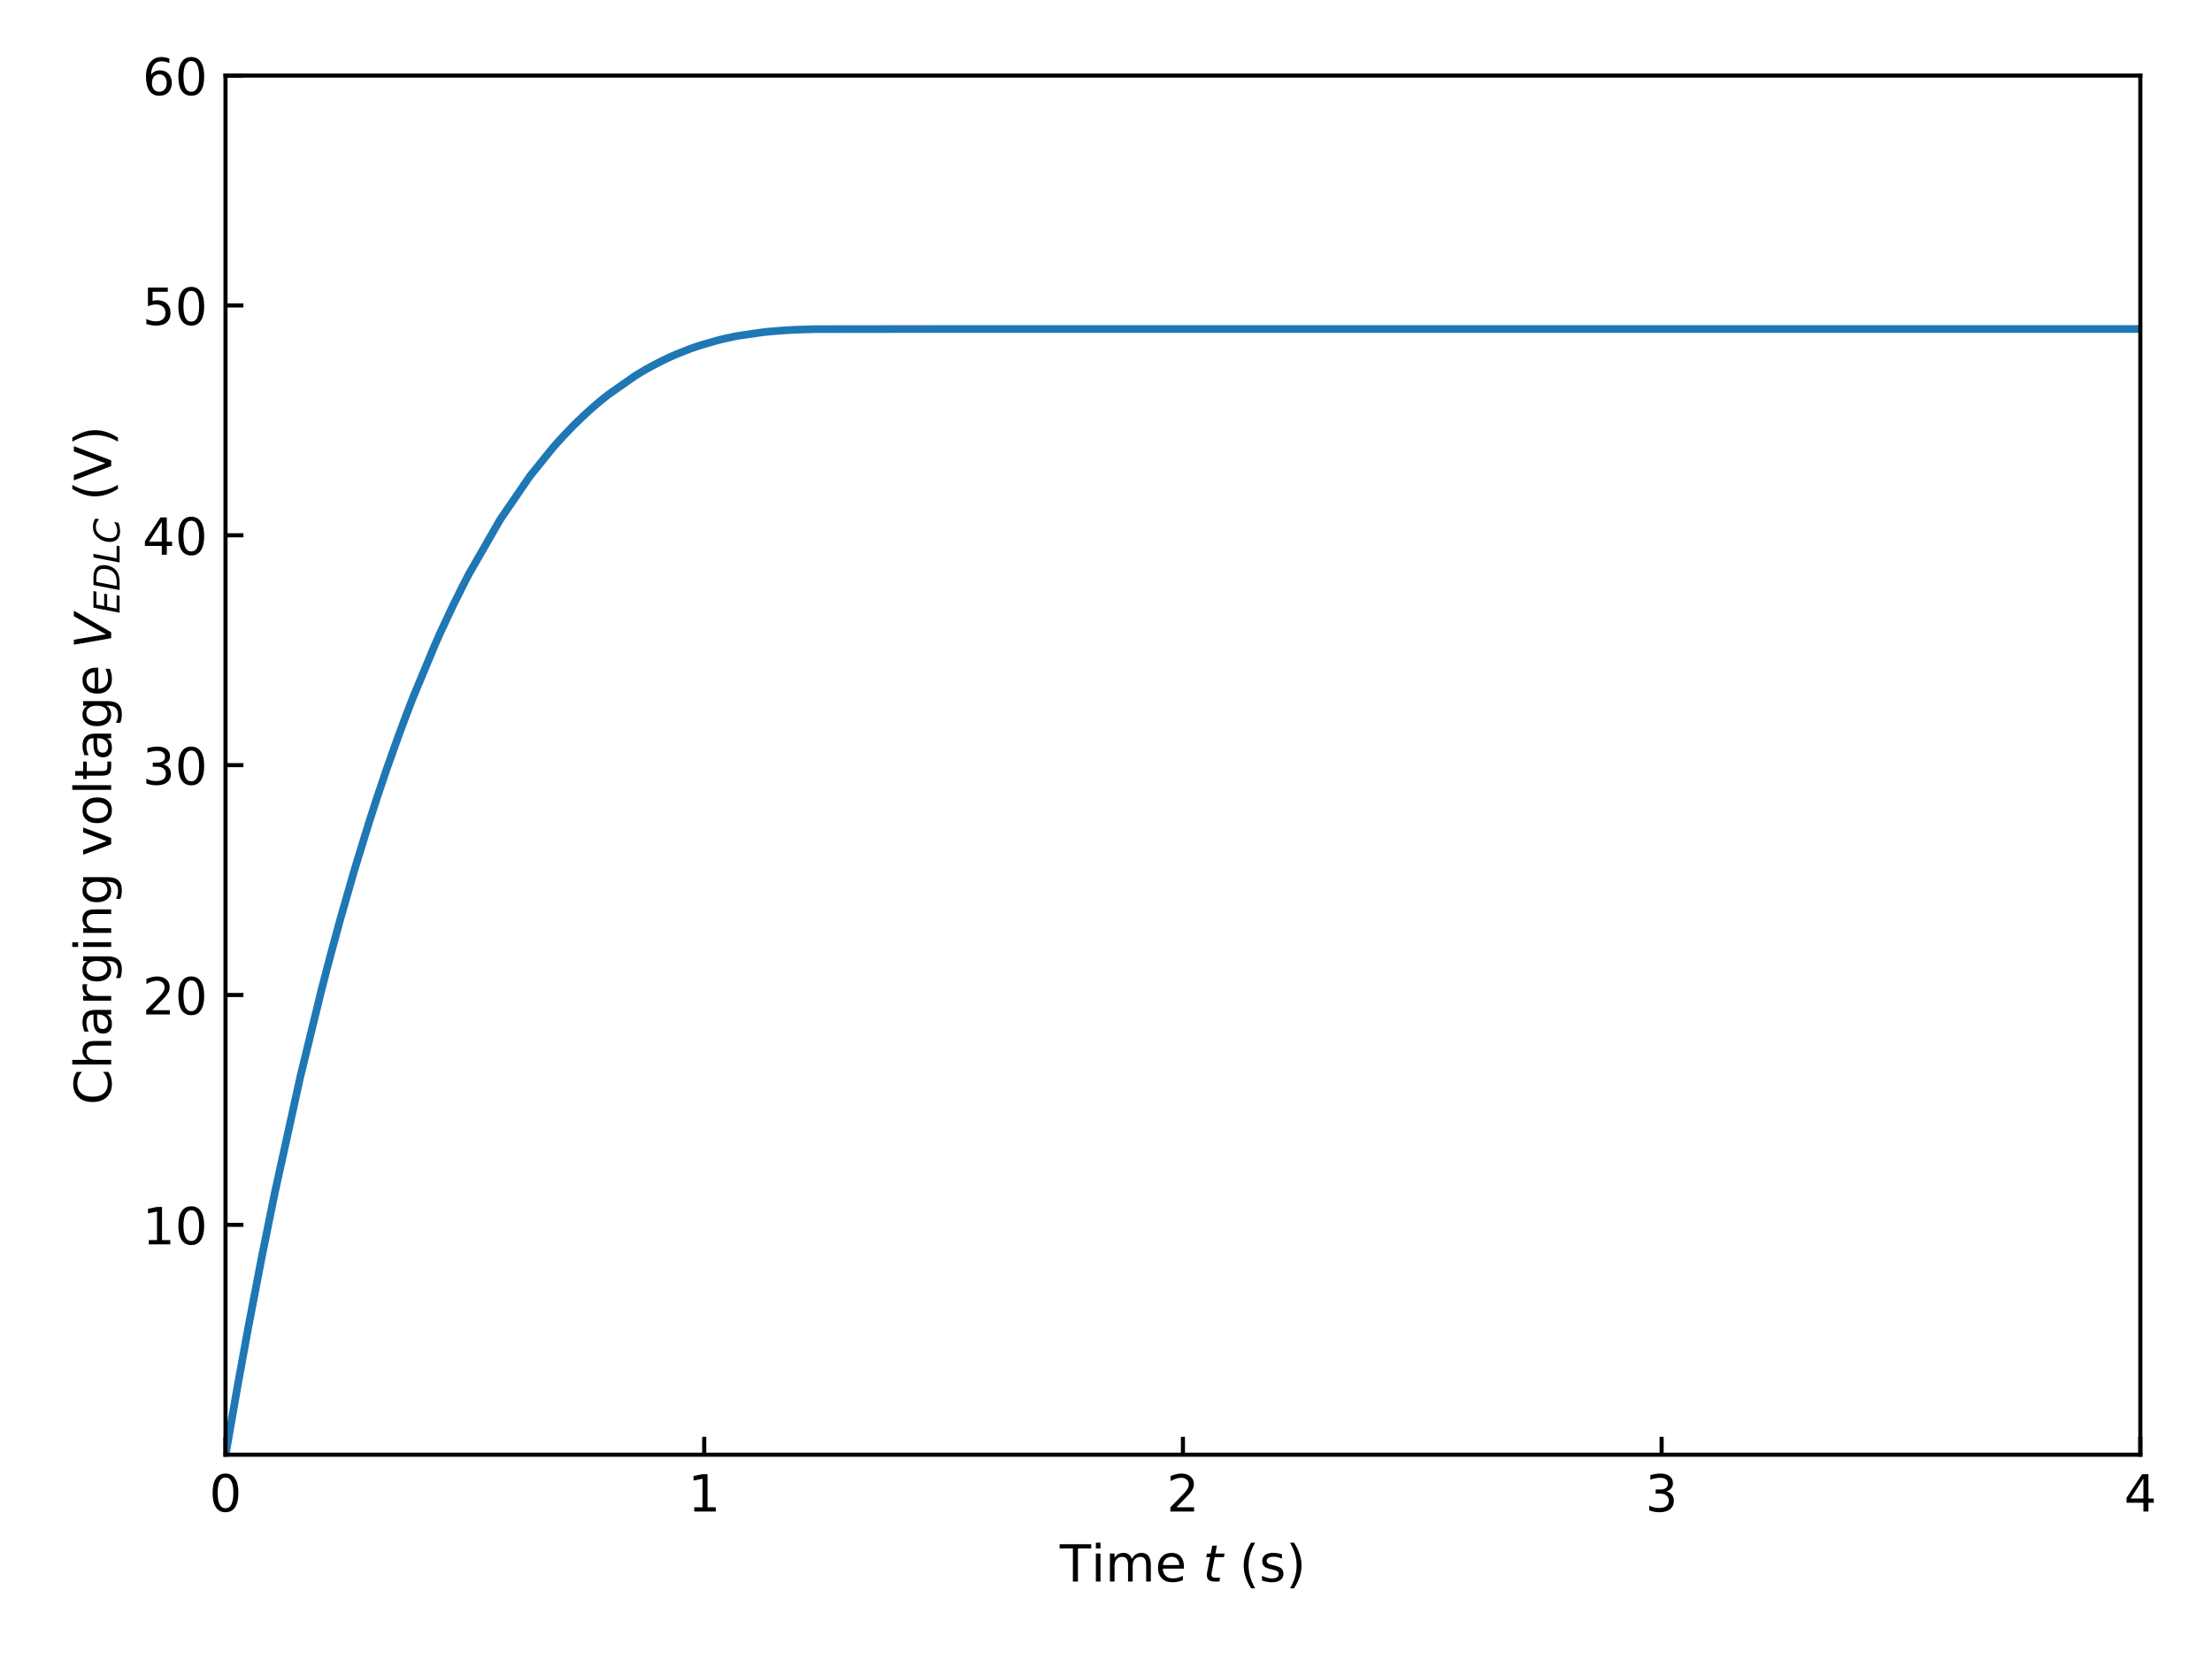
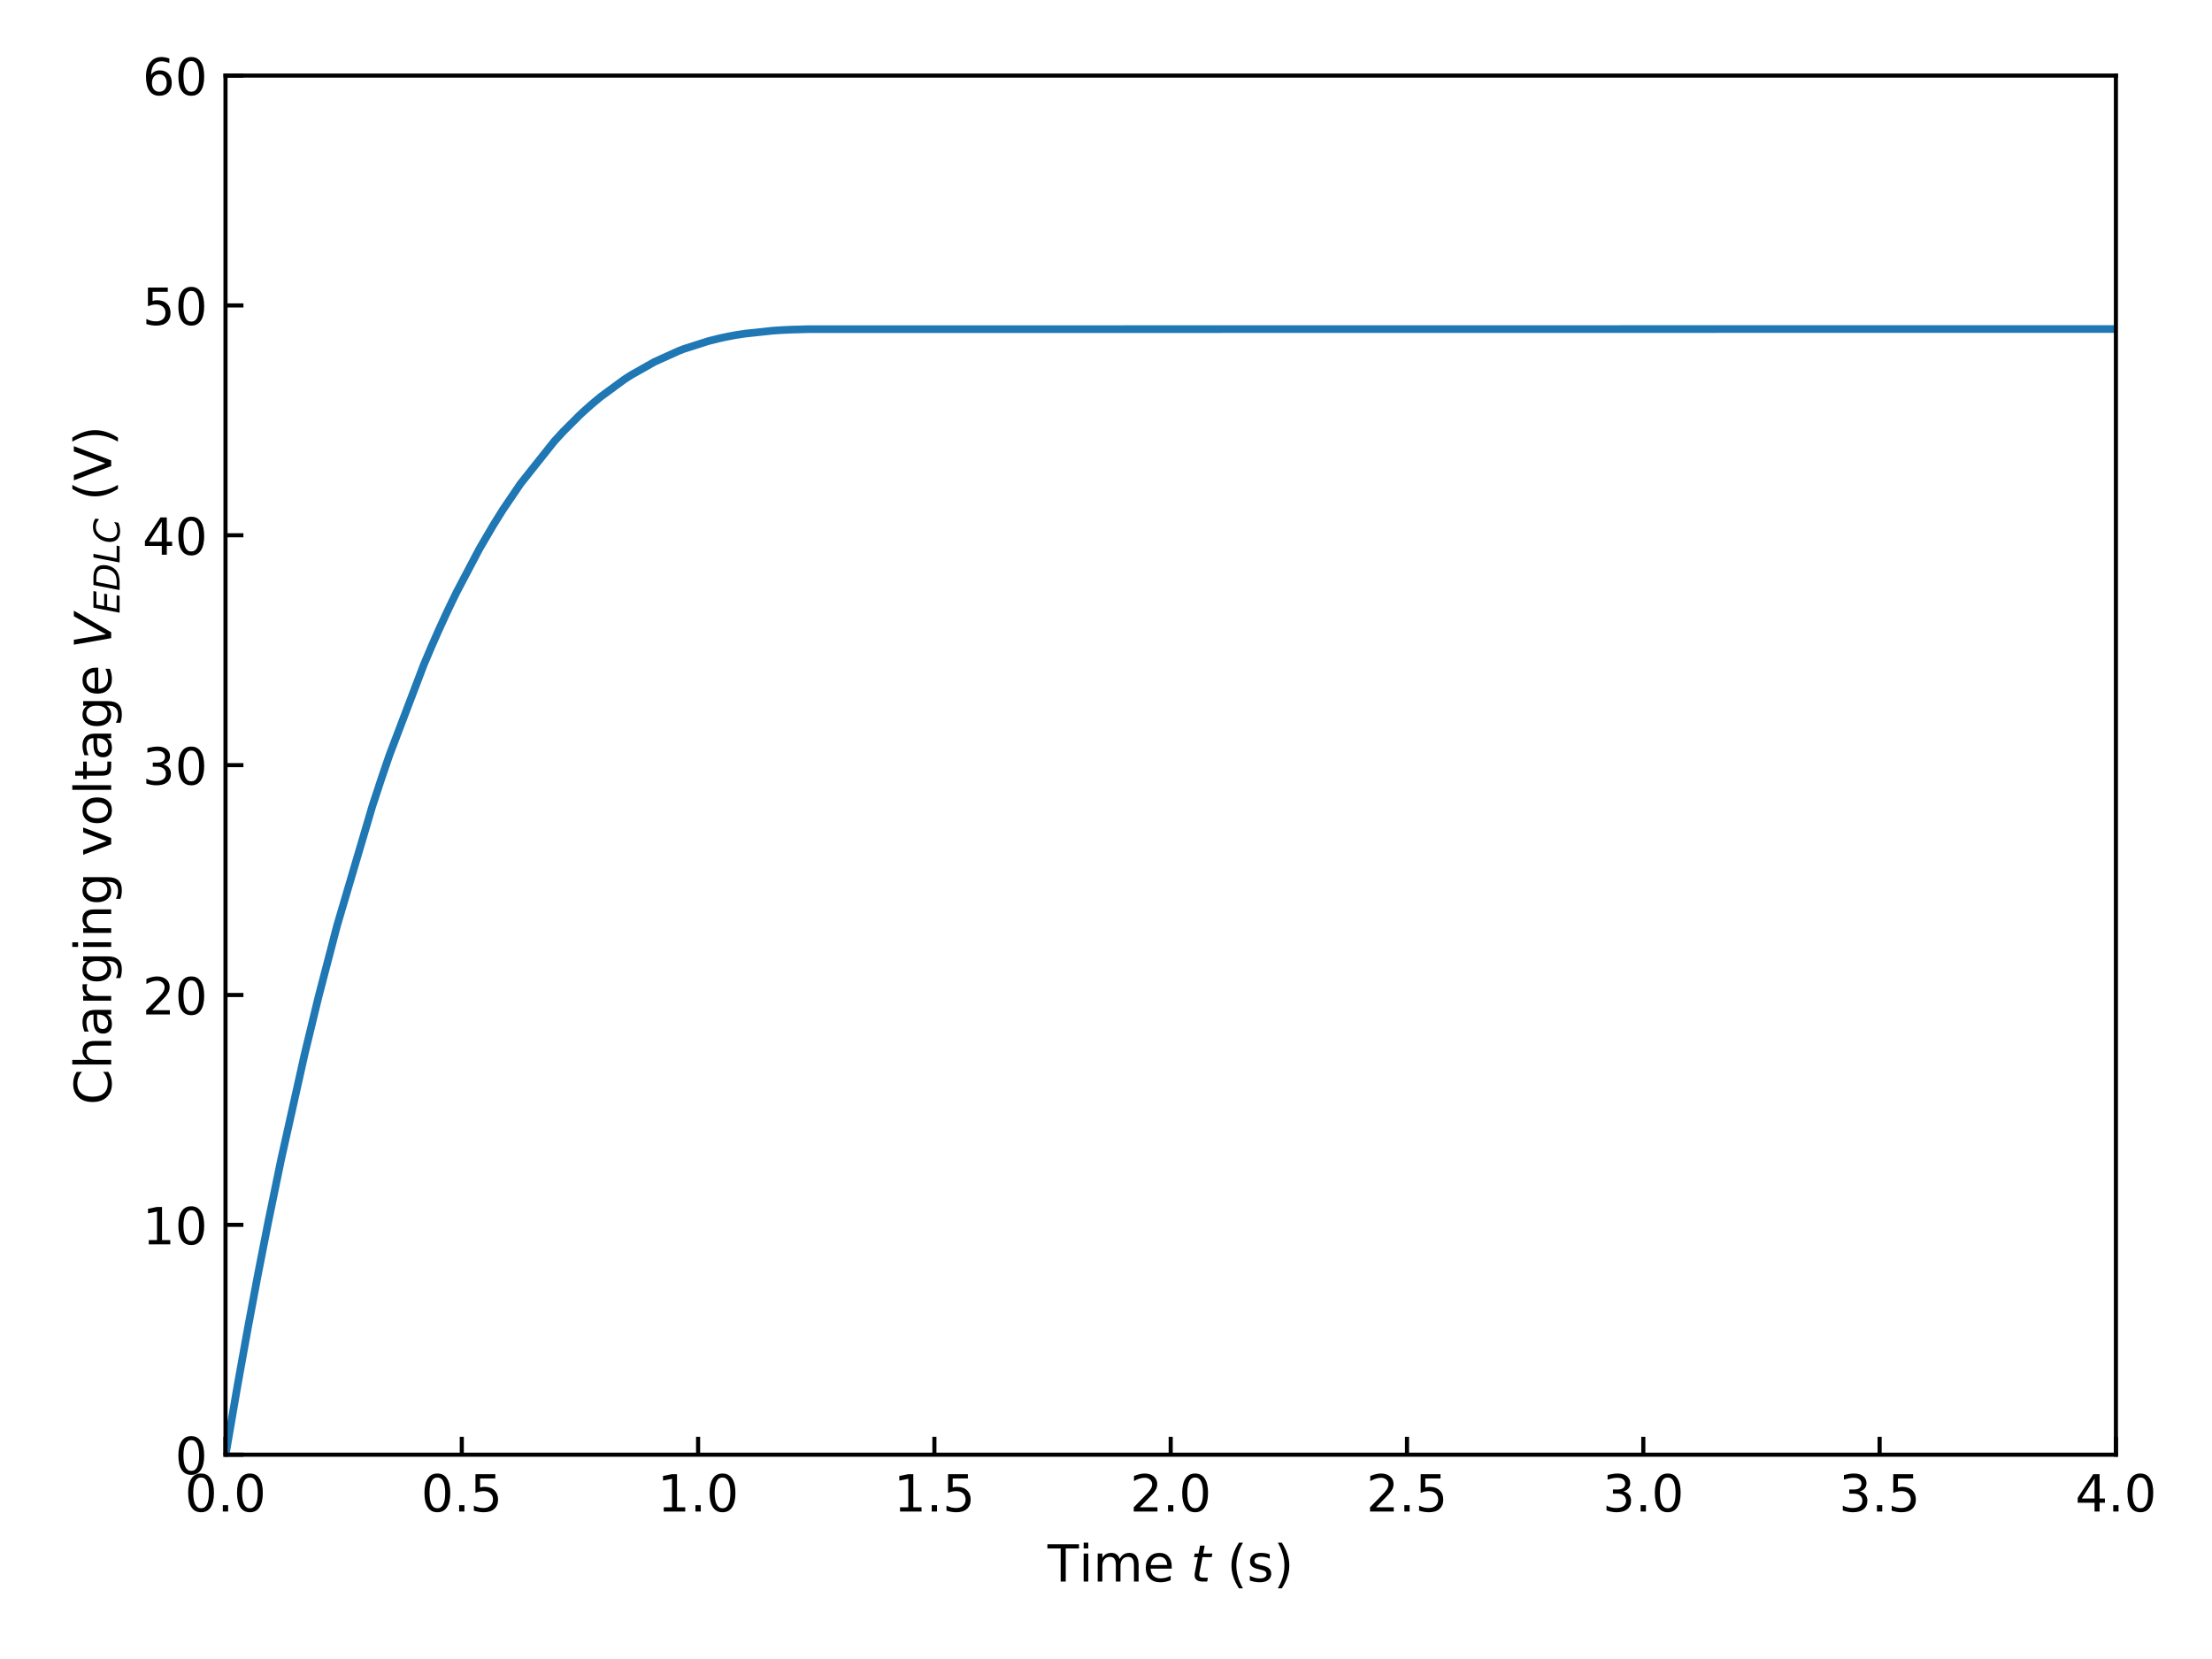
<svg xmlns="http://www.w3.org/2000/svg" xmlns:xlink="http://www.w3.org/1999/xlink" width="432pt" height="324pt" viewBox="0 0 432 324" version="1.1">
  <defs>
    <style type="text/css">*{stroke-linejoin: round; stroke-linecap: butt}</style>
  </defs>
  <g id="figure_1">
    <g id="patch_1">
      <path d="M 0 324  L 432 324  L 432 0  L 0 0  z " style="fill: #ffffff" />
    </g>
    <g id="axes_1">
      <g id="patch_2">
-         <path d="M 44.04 284.1  L 418.005 284.1  L 418.005 14.76  L 44.04 14.76  z " style="fill: #ffffff" />
+         <path d="M 44.04 284.1  L 413.235 284.1  L 413.235 14.76  L 44.04 14.76  z " style="fill: #ffffff" />
      </g>
      <g id="matplotlib.axis_1">
        <g id="xtick_1">
          <g id="line2d_1">
            <defs>
-               <path id="ma1301b6cd1" d="M 0 0  L 0 -3.5  " style="stroke: #000000; stroke-width: 0.8" />
+               <path id="m9844db8af0" d="M 0 0  L 0 -3.5  " style="stroke: #000000; stroke-width: 0.8" />
            </defs>
            <g>
-               <use xlink:href="#ma1301b6cd1" x="44.04" y="284.1" style="stroke: #000000; stroke-width: 0.8" />
+               <use xlink:href="#m9844db8af0" x="44.04" y="284.1" style="stroke: #000000; stroke-width: 0.8" />
            </g>
          </g>
          <g id="text_1">
-             <g transform="translate(40.85875 295.1984) scale(0.1 -0.1)">
+             <g transform="translate(36.08844 295.1984) scale(0.1 -0.1)">
              <defs>
                <path id="DejaVuSans-30" d="M 2034 4250  Q 1547 4250 1301 3770  Q 1056 3291 1056 2328  Q 1056 1369 1301 889  Q 1547 409 2034 409  Q 2525 409 2770 889  Q 3016 1369 3016 2328  Q 3016 3291 2770 3770  Q 2525 4250 2034 4250  z M 2034 4750  Q 2819 4750 3233 4129  Q 3647 3509 3647 2328  Q 3647 1150 3233 529  Q 2819 -91 2034 -91  Q 1250 -91 836 529  Q 422 1150 422 2328  Q 422 3509 836 4129  Q 1250 4750 2034 4750  z " transform="scale(0.015625)" />
+                 <path id="DejaVuSans-2e" d="M 684 794  L 1344 794  L 1344 0  L 684 0  L 684 794  z " transform="scale(0.015625)" />
              </defs>
              <use xlink:href="#DejaVuSans-30" />
+               <use xlink:href="#DejaVuSans-2e" transform="translate(63.62305 0)" />
+               <use xlink:href="#DejaVuSans-30" transform="translate(95.41016 0)" />
            </g>
          </g>
        </g>
        <g id="xtick_2">
          <g id="line2d_2">
            <g>
-               <use xlink:href="#ma1301b6cd1" x="137.531" y="284.1" style="stroke: #000000; stroke-width: 0.8" />
+               <use xlink:href="#m9844db8af0" x="90.189" y="284.1" style="stroke: #000000; stroke-width: 0.8" />
            </g>
          </g>
          <g id="text_2">
-             <g transform="translate(134.35 295.1984) scale(0.1 -0.1)">
-               <defs>
-                 <path id="DejaVuSans-31" d="M 794 531  L 1825 531  L 1825 4091  L 703 3866  L 703 4441  L 1819 4666  L 2450 4666  L 2450 531  L 3481 531  L 3481 0  L 794 0  L 794 531  z " transform="scale(0.015625)" />
-               </defs>
-               <use xlink:href="#DejaVuSans-31" />
+             <g transform="translate(82.23781 295.1984) scale(0.1 -0.1)">
+               <defs>
+                 <path id="DejaVuSans-35" d="M 691 4666  L 3169 4666  L 3169 4134  L 1269 4134  L 1269 2991  Q 1406 3038 1543 3061  Q 1681 3084 1819 3084  Q 2600 3084 3056 2656  Q 3513 2228 3513 1497  Q 3513 744 3044 326  Q 2575 -91 1722 -91  Q 1428 -91 1123 -41  Q 819 9 494 109  L 494 744  Q 775 591 1075 516  Q 1375 441 1709 441  Q 2250 441 2565 725  Q 2881 1009 2881 1497  Q 2881 1984 2565 2268  Q 2250 2553 1709 2553  Q 1456 2553 1204 2497  Q 953 2441 691 2322  L 691 4666  z " transform="scale(0.015625)" />
+               </defs>
+               <use xlink:href="#DejaVuSans-30" />
+               <use xlink:href="#DejaVuSans-2e" transform="translate(63.62305 0)" />
+               <use xlink:href="#DejaVuSans-35" transform="translate(95.41016 0)" />
            </g>
          </g>
        </g>
        <g id="xtick_3">
          <g id="line2d_3">
            <g>
-               <use xlink:href="#ma1301b6cd1" x="231.023" y="284.1" style="stroke: #000000; stroke-width: 0.8" />
+               <use xlink:href="#m9844db8af0" x="136.339" y="284.1" style="stroke: #000000; stroke-width: 0.8" />
            </g>
          </g>
          <g id="text_3">
-             <g transform="translate(227.8413 295.1984) scale(0.1 -0.1)">
-               <defs>
-                 <path id="DejaVuSans-32" d="M 1228 531  L 3431 531  L 3431 0  L 469 0  L 469 531  Q 828 903 1448 1529  Q 2069 2156 2228 2338  Q 2531 2678 2651 2914  Q 2772 3150 2772 3378  Q 2772 3750 2511 3984  Q 2250 4219 1831 4219  Q 1534 4219 1204 4116  Q 875 4013 500 3803  L 500 4441  Q 881 4594 1212 4672  Q 1544 4750 1819 4750  Q 2544 4750 2975 4387  Q 3406 4025 3406 3419  Q 3406 3131 3298 2873  Q 3191 2616 2906 2266  Q 2828 2175 2409 1742  Q 1991 1309 1228 531  z " transform="scale(0.015625)" />
-               </defs>
-               <use xlink:href="#DejaVuSans-32" />
+             <g transform="translate(128.3872 295.1984) scale(0.1 -0.1)">
+               <defs>
+                 <path id="DejaVuSans-31" d="M 794 531  L 1825 531  L 1825 4091  L 703 3866  L 703 4441  L 1819 4666  L 2450 4666  L 2450 531  L 3481 531  L 3481 0  L 794 0  L 794 531  z " transform="scale(0.015625)" />
+               </defs>
+               <use xlink:href="#DejaVuSans-31" />
+               <use xlink:href="#DejaVuSans-2e" transform="translate(63.62305 0)" />
+               <use xlink:href="#DejaVuSans-30" transform="translate(95.41016 0)" />
            </g>
          </g>
        </g>
        <g id="xtick_4">
          <g id="line2d_4">
            <g>
-               <use xlink:href="#ma1301b6cd1" x="324.514" y="284.1" style="stroke: #000000; stroke-width: 0.8" />
+               <use xlink:href="#m9844db8af0" x="182.488" y="284.1" style="stroke: #000000; stroke-width: 0.8" />
            </g>
          </g>
          <g id="text_4">
-             <g transform="translate(321.3325 295.1984) scale(0.1 -0.1)">
-               <defs>
-                 <path id="DejaVuSans-33" d="M 2597 2516  Q 3050 2419 3304 2112  Q 3559 1806 3559 1356  Q 3559 666 3084 287  Q 2609 -91 1734 -91  Q 1441 -91 1130 -33  Q 819 25 488 141  L 488 750  Q 750 597 1062 519  Q 1375 441 1716 441  Q 2309 441 2620 675  Q 2931 909 2931 1356  Q 2931 1769 2642 2001  Q 2353 2234 1838 2234  L 1294 2234  L 1294 2753  L 1863 2753  Q 2328 2753 2575 2939  Q 2822 3125 2822 3475  Q 2822 3834 2567 4026  Q 2313 4219 1838 4219  Q 1578 4219 1281 4162  Q 984 4106 628 3988  L 628 4550  Q 988 4650 1302 4700  Q 1616 4750 1894 4750  Q 2613 4750 3031 4423  Q 3450 4097 3450 3541  Q 3450 3153 3228 2886  Q 3006 2619 2597 2516  z " transform="scale(0.015625)" />
-               </defs>
-               <use xlink:href="#DejaVuSans-33" />
+             <g transform="translate(174.5366 295.1984) scale(0.1 -0.1)">
+               <use xlink:href="#DejaVuSans-31" />
+               <use xlink:href="#DejaVuSans-2e" transform="translate(63.62305 0)" />
+               <use xlink:href="#DejaVuSans-35" transform="translate(95.41016 0)" />
            </g>
          </g>
        </g>
        <g id="xtick_5">
          <g id="line2d_5">
            <g>
-               <use xlink:href="#ma1301b6cd1" x="418.005" y="284.1" style="stroke: #000000; stroke-width: 0.8" />
+               <use xlink:href="#m9844db8af0" x="228.637" y="284.1" style="stroke: #000000; stroke-width: 0.8" />
            </g>
          </g>
          <g id="text_5">
-             <g transform="translate(414.8238 295.1984) scale(0.1 -0.1)">
+             <g transform="translate(220.6859 295.1984) scale(0.1 -0.1)">
+               <defs>
+                 <path id="DejaVuSans-32" d="M 1228 531  L 3431 531  L 3431 0  L 469 0  L 469 531  Q 828 903 1448 1529  Q 2069 2156 2228 2338  Q 2531 2678 2651 2914  Q 2772 3150 2772 3378  Q 2772 3750 2511 3984  Q 2250 4219 1831 4219  Q 1534 4219 1204 4116  Q 875 4013 500 3803  L 500 4441  Q 881 4594 1212 4672  Q 1544 4750 1819 4750  Q 2544 4750 2975 4387  Q 3406 4025 3406 3419  Q 3406 3131 3298 2873  Q 3191 2616 2906 2266  Q 2828 2175 2409 1742  Q 1991 1309 1228 531  z " transform="scale(0.015625)" />
+               </defs>
+               <use xlink:href="#DejaVuSans-32" />
+               <use xlink:href="#DejaVuSans-2e" transform="translate(63.62305 0)" />
+               <use xlink:href="#DejaVuSans-30" transform="translate(95.41016 0)" />
+             </g>
+           </g>
+         </g>
+         <g id="xtick_6">
+           <g id="line2d_6">
+             <g>
+               <use xlink:href="#m9844db8af0" x="274.787" y="284.1" style="stroke: #000000; stroke-width: 0.8" />
+             </g>
+           </g>
+           <g id="text_6">
+             <g transform="translate(266.8353 295.1984) scale(0.1 -0.1)">
+               <use xlink:href="#DejaVuSans-32" />
+               <use xlink:href="#DejaVuSans-2e" transform="translate(63.62305 0)" />
+               <use xlink:href="#DejaVuSans-35" transform="translate(95.41016 0)" />
+             </g>
+           </g>
+         </g>
+         <g id="xtick_7">
+           <g id="line2d_7">
+             <g>
+               <use xlink:href="#m9844db8af0" x="320.936" y="284.1" style="stroke: #000000; stroke-width: 0.8" />
+             </g>
+           </g>
+           <g id="text_7">
+             <g transform="translate(312.9847 295.1984) scale(0.1 -0.1)">
+               <defs>
+                 <path id="DejaVuSans-33" d="M 2597 2516  Q 3050 2419 3304 2112  Q 3559 1806 3559 1356  Q 3559 666 3084 287  Q 2609 -91 1734 -91  Q 1441 -91 1130 -33  Q 819 25 488 141  L 488 750  Q 750 597 1062 519  Q 1375 441 1716 441  Q 2309 441 2620 675  Q 2931 909 2931 1356  Q 2931 1769 2642 2001  Q 2353 2234 1838 2234  L 1294 2234  L 1294 2753  L 1863 2753  Q 2328 2753 2575 2939  Q 2822 3125 2822 3475  Q 2822 3834 2567 4026  Q 2313 4219 1838 4219  Q 1578 4219 1281 4162  Q 984 4106 628 3988  L 628 4550  Q 988 4650 1302 4700  Q 1616 4750 1894 4750  Q 2613 4750 3031 4423  Q 3450 4097 3450 3541  Q 3450 3153 3228 2886  Q 3006 2619 2597 2516  z " transform="scale(0.015625)" />
+               </defs>
+               <use xlink:href="#DejaVuSans-33" />
+               <use xlink:href="#DejaVuSans-2e" transform="translate(63.62305 0)" />
+               <use xlink:href="#DejaVuSans-30" transform="translate(95.41016 0)" />
+             </g>
+           </g>
+         </g>
+         <g id="xtick_8">
+           <g id="line2d_8">
+             <g>
+               <use xlink:href="#m9844db8af0" x="367.086" y="284.1" style="stroke: #000000; stroke-width: 0.8" />
+             </g>
+           </g>
+           <g id="text_8">
+             <g transform="translate(359.1341 295.1984) scale(0.1 -0.1)">
+               <use xlink:href="#DejaVuSans-33" />
+               <use xlink:href="#DejaVuSans-2e" transform="translate(63.62305 0)" />
+               <use xlink:href="#DejaVuSans-35" transform="translate(95.41016 0)" />
+             </g>
+           </g>
+         </g>
+         <g id="xtick_9">
+           <g id="line2d_9">
+             <g>
+               <use xlink:href="#m9844db8af0" x="413.235" y="284.1" style="stroke: #000000; stroke-width: 0.8" />
+             </g>
+           </g>
+           <g id="text_9">
+             <g transform="translate(405.2834 295.1984) scale(0.1 -0.1)">
              <defs>
                <path id="DejaVuSans-34" d="M 2419 4116  L 825 1625  L 2419 1625  L 2419 4116  z M 2253 4666  L 3047 4666  L 3047 1625  L 3713 1625  L 3713 1100  L 3047 1100  L 3047 0  L 2419 0  L 2419 1100  L 313 1100  L 313 1709  L 2253 4666  z " transform="scale(0.015625)" />
              </defs>
              <use xlink:href="#DejaVuSans-34" />
-             </g>
-           </g>
-         </g>
-         <g id="text_6">
-           <g transform="translate(206.9725 308.8766) scale(0.1 -0.1)">
+               <use xlink:href="#DejaVuSans-2e" transform="translate(63.62305 0)" />
+               <use xlink:href="#DejaVuSans-30" transform="translate(95.41016 0)" />
+             </g>
+           </g>
+         </g>
+         <g id="text_10">
+           <g transform="translate(204.5875 308.8766) scale(0.1 -0.1)">
            <defs>
              <path id="DejaVuSans-54" d="M -19 4666  L 3928 4666  L 3928 4134  L 2272 4134  L 2272 0  L 1638 0  L 1638 4134  L -19 4134  L -19 4666  z " transform="scale(0.015625)" />
              <path id="DejaVuSans-69" d="M 603 3500  L 1178 3500  L 1178 0  L 603 0  L 603 3500  z M 603 4863  L 1178 4863  L 1178 4134  L 603 4134  L 603 4863  z " transform="scale(0.015625)" />
              <path id="DejaVuSans-6d" d="M 3328 2828  Q 3544 3216 3844 3400  Q 4144 3584 4550 3584  Q 5097 3584 5394 3201  Q 5691 2819 5691 2113  L 5691 0  L 5113 0  L 5113 2094  Q 5113 2597 4934 2840  Q 4756 3084 4391 3084  Q 3944 3084 3684 2787  Q 3425 2491 3425 1978  L 3425 0  L 2847 0  L 2847 2094  Q 2847 2600 2669 2842  Q 2491 3084 2119 3084  Q 1678 3084 1418 2786  Q 1159 2488 1159 1978  L 1159 0  L 581 0  L 581 3500  L 1159 3500  L 1159 2956  Q 1356 3278 1631 3431  Q 1906 3584 2284 3584  Q 2666 3584 2933 3390  Q 3200 3197 3328 2828  z " transform="scale(0.015625)" />
              <path id="DejaVuSans-65" d="M 3597 1894  L 3597 1613  L 953 1613  Q 991 1019 1311 708  Q 1631 397 2203 397  Q 2534 397 2845 478  Q 3156 559 3463 722  L 3463 178  Q 3153 47 2828 -22  Q 2503 -91 2169 -91  Q 1331 -91 842 396  Q 353 884 353 1716  Q 353 2575 817 3079  Q 1281 3584 2069 3584  Q 2775 3584 3186 3129  Q 3597 2675 3597 1894  z M 3022 2063  Q 3016 2534 2758 2815  Q 2500 3097 2075 3097  Q 1594 3097 1305 2825  Q 1016 2553 972 2059  L 3022 2063  z " transform="scale(0.015625)" />
              <path id="DejaVuSans-20" transform="scale(0.015625)" />
              <path id="DejaVuSans-Oblique-74" d="M 2706 3500  L 2619 3053  L 1472 3053  L 1100 1153  Q 1081 1047 1072 975  Q 1063 903 1063 863  Q 1063 663 1183 572  Q 1303 481 1569 481  L 2150 481  L 2053 0  L 1503 0  Q 991 0 739 200  Q 488 400 488 806  Q 488 878 497 964  Q 506 1050 525 1153  L 897 3053  L 409 3053  L 500 3500  L 978 3500  L 1172 4494  L 1747 4494  L 1556 3500  L 2706 3500  z " transform="scale(0.015625)" />
              <path id="DejaVuSans-28" d="M 1984 4856  Q 1566 4138 1362 3434  Q 1159 2731 1159 2009  Q 1159 1288 1364 580  Q 1569 -128 1984 -844  L 1484 -844  Q 1016 -109 783 600  Q 550 1309 550 2009  Q 550 2706 781 3412  Q 1013 4119 1484 4856  L 1984 4856  z " transform="scale(0.015625)" />
              <path id="DejaVuSans-73" d="M 2834 3397  L 2834 2853  Q 2591 2978 2328 3040  Q 2066 3103 1784 3103  Q 1356 3103 1142 2972  Q 928 2841 928 2578  Q 928 2378 1081 2264  Q 1234 2150 1697 2047  L 1894 2003  Q 2506 1872 2764 1633  Q 3022 1394 3022 966  Q 3022 478 2636 193  Q 2250 -91 1575 -91  Q 1294 -91 989 -36  Q 684 19 347 128  L 347 722  Q 666 556 975 473  Q 1284 391 1588 391  Q 1994 391 2212 530  Q 2431 669 2431 922  Q 2431 1156 2273 1281  Q 2116 1406 1581 1522  L 1381 1569  Q 847 1681 609 1914  Q 372 2147 372 2553  Q 372 3047 722 3315  Q 1072 3584 1716 3584  Q 2034 3584 2315 3537  Q 2597 3491 2834 3397  z " transform="scale(0.015625)" />
              <path id="DejaVuSans-29" d="M 513 4856  L 1013 4856  Q 1481 4119 1714 3412  Q 1947 2706 1947 2009  Q 1947 1309 1714 600  Q 1481 -109 1013 -844  L 513 -844  Q 928 -128 1133 580  Q 1338 1288 1338 2009  Q 1338 2731 1133 3434  Q 928 4138 513 4856  z " transform="scale(0.015625)" />
            </defs>
            <use xlink:href="#DejaVuSans-54" transform="translate(0 0.015625)" />
            <use xlink:href="#DejaVuSans-69" transform="translate(61.08398 0.015625)" />
            <use xlink:href="#DejaVuSans-6d" transform="translate(88.86719 0.015625)" />
            <use xlink:href="#DejaVuSans-65" transform="translate(186.2793 0.015625)" />
            <use xlink:href="#DejaVuSans-20" transform="translate(247.8027 0.015625)" />
            <use xlink:href="#DejaVuSans-Oblique-74" transform="translate(279.5898 0.015625)" />
            <use xlink:href="#DejaVuSans-20" transform="translate(318.7988 0.015625)" />
            <use xlink:href="#DejaVuSans-28" transform="translate(350.5859 0.015625)" />
            <use xlink:href="#DejaVuSans-73" transform="translate(389.5996 0.015625)" />
            <use xlink:href="#DejaVuSans-29" transform="translate(441.6992 0.015625)" />
          </g>
        </g>
      </g>
      <g id="matplotlib.axis_2">
        <g id="ytick_1">
-           <g id="line2d_6">
+           <g id="line2d_10">
            <defs>
-               <path id="m2af88f8e35" d="M 0 0  L 3.5 0  " style="stroke: #000000; stroke-width: 0.8" />
+               <path id="m626063f869" d="M 0 0  L 3.5 0  " style="stroke: #000000; stroke-width: 0.8" />
            </defs>
            <g>
-               <use xlink:href="#m2af88f8e35" x="44.04" y="239.21" style="stroke: #000000; stroke-width: 0.8" />
-             </g>
-           </g>
-           <g id="text_7">
+               <use xlink:href="#m626063f869" x="44.04" y="284.1" style="stroke: #000000; stroke-width: 0.8" />
+             </g>
+           </g>
+           <g id="text_11">
+             <g transform="translate(34.1775 287.8992) scale(0.1 -0.1)">
+               <use xlink:href="#DejaVuSans-30" />
+             </g>
+           </g>
+         </g>
+         <g id="ytick_2">
+           <g id="line2d_11">
+             <g>
+               <use xlink:href="#m626063f869" x="44.04" y="239.21" style="stroke: #000000; stroke-width: 0.8" />
+             </g>
+           </g>
+           <g id="text_12">
            <g transform="translate(27.815 243.0092) scale(0.1 -0.1)">
              <use xlink:href="#DejaVuSans-31" />
-               <use xlink:href="#DejaVuSans-30" x="63.623" />
-             </g>
-           </g>
-         </g>
-         <g id="ytick_2">
-           <g id="line2d_7">
-             <g>
-               <use xlink:href="#m2af88f8e35" x="44.04" y="194.32" style="stroke: #000000; stroke-width: 0.8" />
-             </g>
-           </g>
-           <g id="text_8">
+               <use xlink:href="#DejaVuSans-30" transform="translate(63.62305 0)" />
+             </g>
+           </g>
+         </g>
+         <g id="ytick_3">
+           <g id="line2d_12">
+             <g>
+               <use xlink:href="#m626063f869" x="44.04" y="194.32" style="stroke: #000000; stroke-width: 0.8" />
+             </g>
+           </g>
+           <g id="text_13">
            <g transform="translate(27.815 198.1192) scale(0.1 -0.1)">
              <use xlink:href="#DejaVuSans-32" />
-               <use xlink:href="#DejaVuSans-30" x="63.623" />
-             </g>
-           </g>
-         </g>
-         <g id="ytick_3">
-           <g id="line2d_8">
-             <g>
-               <use xlink:href="#m2af88f8e35" x="44.04" y="149.43" style="stroke: #000000; stroke-width: 0.8" />
-             </g>
-           </g>
-           <g id="text_9">
+               <use xlink:href="#DejaVuSans-30" transform="translate(63.62305 0)" />
+             </g>
+           </g>
+         </g>
+         <g id="ytick_4">
+           <g id="line2d_13">
+             <g>
+               <use xlink:href="#m626063f869" x="44.04" y="149.43" style="stroke: #000000; stroke-width: 0.8" />
+             </g>
+           </g>
+           <g id="text_14">
            <g transform="translate(27.815 153.2292) scale(0.1 -0.1)">
              <use xlink:href="#DejaVuSans-33" />
-               <use xlink:href="#DejaVuSans-30" x="63.623" />
-             </g>
-           </g>
-         </g>
-         <g id="ytick_4">
-           <g id="line2d_9">
-             <g>
-               <use xlink:href="#m2af88f8e35" x="44.04" y="104.54" style="stroke: #000000; stroke-width: 0.8" />
-             </g>
-           </g>
-           <g id="text_10">
+               <use xlink:href="#DejaVuSans-30" transform="translate(63.62305 0)" />
+             </g>
+           </g>
+         </g>
+         <g id="ytick_5">
+           <g id="line2d_14">
+             <g>
+               <use xlink:href="#m626063f869" x="44.04" y="104.54" style="stroke: #000000; stroke-width: 0.8" />
+             </g>
+           </g>
+           <g id="text_15">
            <g transform="translate(27.815 108.3392) scale(0.1 -0.1)">
              <use xlink:href="#DejaVuSans-34" />
-               <use xlink:href="#DejaVuSans-30" x="63.623" />
-             </g>
-           </g>
-         </g>
-         <g id="ytick_5">
-           <g id="line2d_10">
-             <g>
-               <use xlink:href="#m2af88f8e35" x="44.04" y="59.65" style="stroke: #000000; stroke-width: 0.8" />
-             </g>
-           </g>
-           <g id="text_11">
+               <use xlink:href="#DejaVuSans-30" transform="translate(63.62305 0)" />
+             </g>
+           </g>
+         </g>
+         <g id="ytick_6">
+           <g id="line2d_15">
+             <g>
+               <use xlink:href="#m626063f869" x="44.04" y="59.65" style="stroke: #000000; stroke-width: 0.8" />
+             </g>
+           </g>
+           <g id="text_16">
            <g transform="translate(27.815 63.44922) scale(0.1 -0.1)">
-               <defs>
-                 <path id="DejaVuSans-35" d="M 691 4666  L 3169 4666  L 3169 4134  L 1269 4134  L 1269 2991  Q 1406 3038 1543 3061  Q 1681 3084 1819 3084  Q 2600 3084 3056 2656  Q 3513 2228 3513 1497  Q 3513 744 3044 326  Q 2575 -91 1722 -91  Q 1428 -91 1123 -41  Q 819 9 494 109  L 494 744  Q 775 591 1075 516  Q 1375 441 1709 441  Q 2250 441 2565 725  Q 2881 1009 2881 1497  Q 2881 1984 2565 2268  Q 2250 2553 1709 2553  Q 1456 2553 1204 2497  Q 953 2441 691 2322  L 691 4666  z " transform="scale(0.015625)" />
-               </defs>
              <use xlink:href="#DejaVuSans-35" />
-               <use xlink:href="#DejaVuSans-30" x="63.623" />
-             </g>
-           </g>
-         </g>
-         <g id="ytick_6">
-           <g id="line2d_11">
-             <g>
-               <use xlink:href="#m2af88f8e35" x="44.04" y="14.76" style="stroke: #000000; stroke-width: 0.8" />
-             </g>
-           </g>
-           <g id="text_12">
+               <use xlink:href="#DejaVuSans-30" transform="translate(63.62305 0)" />
+             </g>
+           </g>
+         </g>
+         <g id="ytick_7">
+           <g id="line2d_16">
+             <g>
+               <use xlink:href="#m626063f869" x="44.04" y="14.76" style="stroke: #000000; stroke-width: 0.8" />
+             </g>
+           </g>
+           <g id="text_17">
            <g transform="translate(27.815 18.55922) scale(0.1 -0.1)">
              <defs>
                <path id="DejaVuSans-36" d="M 2113 2584  Q 1688 2584 1439 2293  Q 1191 2003 1191 1497  Q 1191 994 1439 701  Q 1688 409 2113 409  Q 2538 409 2786 701  Q 3034 994 3034 1497  Q 3034 2003 2786 2293  Q 2538 2584 2113 2584  z M 3366 4563  L 3366 3988  Q 3128 4100 2886 4159  Q 2644 4219 2406 4219  Q 1781 4219 1451 3797  Q 1122 3375 1075 2522  Q 1259 2794 1537 2939  Q 1816 3084 2150 3084  Q 2853 3084 3261 2657  Q 3669 2231 3669 1497  Q 3669 778 3244 343  Q 2819 -91 2113 -91  Q 1303 -91 875 529  Q 447 1150 447 2328  Q 447 3434 972 4092  Q 1497 4750 2381 4750  Q 2619 4750 2861 4703  Q 3103 4656 3366 4563  z " transform="scale(0.015625)" />
              </defs>
              <use xlink:href="#DejaVuSans-36" />
-               <use xlink:href="#DejaVuSans-30" x="63.623" />
-             </g>
-           </g>
-         </g>
-         <g id="text_13">
+               <use xlink:href="#DejaVuSans-30" transform="translate(63.62305 0)" />
+             </g>
+           </g>
+         </g>
+         <g id="text_18">
          <g transform="translate(21.715 215.78) rotate(-90) scale(0.1 -0.1)">
            <defs>
              <path id="DejaVuSans-43" d="M 4122 4306  L 4122 3641  Q 3803 3938 3442 4084  Q 3081 4231 2675 4231  Q 1875 4231 1450 3742  Q 1025 3253 1025 2328  Q 1025 1406 1450 917  Q 1875 428 2675 428  Q 3081 428 3442 575  Q 3803 722 4122 1019  L 4122 359  Q 3791 134 3420 21  Q 3050 -91 2638 -91  Q 1578 -91 968 557  Q 359 1206 359 2328  Q 359 3453 968 4101  Q 1578 4750 2638 4750  Q 3056 4750 3426 4639  Q 3797 4528 4122 4306  z " transform="scale(0.015625)" />
              <path id="DejaVuSans-68" d="M 3513 2113  L 3513 0  L 2938 0  L 2938 2094  Q 2938 2591 2744 2837  Q 2550 3084 2163 3084  Q 1697 3084 1428 2787  Q 1159 2491 1159 1978  L 1159 0  L 581 0  L 581 4863  L 1159 4863  L 1159 2956  Q 1366 3272 1645 3428  Q 1925 3584 2291 3584  Q 2894 3584 3203 3211  Q 3513 2838 3513 2113  z " transform="scale(0.015625)" />
              <path id="DejaVuSans-61" d="M 2194 1759  Q 1497 1759 1228 1600  Q 959 1441 959 1056  Q 959 750 1161 570  Q 1363 391 1709 391  Q 2188 391 2477 730  Q 2766 1069 2766 1631  L 2766 1759  L 2194 1759  z M 3341 1997  L 3341 0  L 2766 0  L 2766 531  Q 2569 213 2275 61  Q 1981 -91 1556 -91  Q 1019 -91 701 211  Q 384 513 384 1019  Q 384 1609 779 1909  Q 1175 2209 1959 2209  L 2766 2209  L 2766 2266  Q 2766 2663 2505 2880  Q 2244 3097 1772 3097  Q 1472 3097 1187 3025  Q 903 2953 641 2809  L 641 3341  Q 956 3463 1253 3523  Q 1550 3584 1831 3584  Q 2591 3584 2966 3190  Q 3341 2797 3341 1997  z " transform="scale(0.015625)" />
              <path id="DejaVuSans-72" d="M 2631 2963  Q 2534 3019 2420 3045  Q 2306 3072 2169 3072  Q 1681 3072 1420 2755  Q 1159 2438 1159 1844  L 1159 0  L 581 0  L 581 3500  L 1159 3500  L 1159 2956  Q 1341 3275 1631 3429  Q 1922 3584 2338 3584  Q 2397 3584 2469 3576  Q 2541 3569 2628 3553  L 2631 2963  z " transform="scale(0.015625)" />
              <path id="DejaVuSans-67" d="M 2906 1791  Q 2906 2416 2648 2759  Q 2391 3103 1925 3103  Q 1463 3103 1205 2759  Q 947 2416 947 1791  Q 947 1169 1205 825  Q 1463 481 1925 481  Q 2391 481 2648 825  Q 2906 1169 2906 1791  z M 3481 434  Q 3481 -459 3084 -895  Q 2688 -1331 1869 -1331  Q 1566 -1331 1297 -1286  Q 1028 -1241 775 -1147  L 775 -588  Q 1028 -725 1275 -790  Q 1522 -856 1778 -856  Q 2344 -856 2625 -561  Q 2906 -266 2906 331  L 2906 616  Q 2728 306 2450 153  Q 2172 0 1784 0  Q 1141 0 747 490  Q 353 981 353 1791  Q 353 2603 747 3093  Q 1141 3584 1784 3584  Q 2172 3584 2450 3431  Q 2728 3278 2906 2969  L 2906 3500  L 3481 3500  L 3481 434  z " transform="scale(0.015625)" />
              <path id="DejaVuSans-6e" d="M 3513 2113  L 3513 0  L 2938 0  L 2938 2094  Q 2938 2591 2744 2837  Q 2550 3084 2163 3084  Q 1697 3084 1428 2787  Q 1159 2491 1159 1978  L 1159 0  L 581 0  L 581 3500  L 1159 3500  L 1159 2956  Q 1366 3272 1645 3428  Q 1925 3584 2291 3584  Q 2894 3584 3203 3211  Q 3513 2838 3513 2113  z " transform="scale(0.015625)" />
              <path id="DejaVuSans-76" d="M 191 3500  L 800 3500  L 1894 563  L 2988 3500  L 3597 3500  L 2284 0  L 1503 0  L 191 3500  z " transform="scale(0.015625)" />
              <path id="DejaVuSans-6f" d="M 1959 3097  Q 1497 3097 1228 2736  Q 959 2375 959 1747  Q 959 1119 1226 758  Q 1494 397 1959 397  Q 2419 397 2687 759  Q 2956 1122 2956 1747  Q 2956 2369 2687 2733  Q 2419 3097 1959 3097  z M 1959 3584  Q 2709 3584 3137 3096  Q 3566 2609 3566 1747  Q 3566 888 3137 398  Q 2709 -91 1959 -91  Q 1206 -91 779 398  Q 353 888 353 1747  Q 353 2609 779 3096  Q 1206 3584 1959 3584  z " transform="scale(0.015625)" />
              <path id="DejaVuSans-6c" d="M 603 4863  L 1178 4863  L 1178 0  L 603 0  L 603 4863  z " transform="scale(0.015625)" />
              <path id="DejaVuSans-74" d="M 1172 4494  L 1172 3500  L 2356 3500  L 2356 3053  L 1172 3053  L 1172 1153  Q 1172 725 1289 603  Q 1406 481 1766 481  L 2356 481  L 2356 0  L 1766 0  Q 1100 0 847 248  Q 594 497 594 1153  L 594 3053  L 172 3053  L 172 3500  L 594 3500  L 594 4494  L 1172 4494  z " transform="scale(0.015625)" />
              <path id="DejaVuSans-Oblique-56" d="M 1319 0  L 500 4666  L 1119 4666  L 1797 653  L 4063 4666  L 4750 4666  L 2053 0  L 1319 0  z " transform="scale(0.015625)" />
              <path id="DejaVuSans-Oblique-45" d="M 1081 4666  L 4031 4666  L 3928 4134  L 1606 4134  L 1338 2753  L 3566 2753  L 3463 2222  L 1234 2222  L 909 531  L 3284 531  L 3181 0  L 172 0  L 1081 4666  z " transform="scale(0.015625)" />
              <path id="DejaVuSans-Oblique-44" d="M 1081 4666  L 2438 4666  Q 3519 4666 4070 4208  Q 4622 3750 4622 2847  Q 4622 2250 4412 1698  Q 4203 1147 3834 769  Q 3463 381 2891 190  Q 2319 0 1538 0  L 172 0  L 1081 4666  z M 1613 4147  L 909 519  L 1734 519  Q 2794 519 3375 1128  Q 3956 1738 3956 2847  Q 3956 3519 3581 3833  Q 3206 4147 2406 4147  L 1613 4147  z " transform="scale(0.015625)" />
              <path id="DejaVuSans-Oblique-4c" d="M 1075 4666  L 1709 4666  L 909 525  L 3181 525  L 3078 0  L 172 0  L 1075 4666  z " transform="scale(0.015625)" />
              <path id="DejaVuSans-Oblique-43" d="M 4447 4306  L 4319 3641  Q 4019 3944 3683 4091  Q 3347 4238 2956 4238  Q 2422 4238 2017 3981  Q 1613 3725 1319 3200  Q 1131 2863 1032 2486  Q 934 2109 934 1728  Q 934 1091 1264 756  Q 1594 422 2222 422  Q 2656 422 3056 561  Q 3456 700 3834 978  L 3688 231  Q 3316 72 2936 -9  Q 2556 -91 2175 -91  Q 1278 -91 773 396  Q 269 884 269 1753  Q 269 2309 461 2846  Q 653 3384 1013 3828  Q 1394 4300 1883 4525  Q 2372 4750 3022 4750  Q 3422 4750 3780 4639  Q 4138 4528 4447 4306  z " transform="scale(0.015625)" />
              <path id="DejaVuSans-56" d="M 1831 0  L 50 4666  L 709 4666  L 2188 738  L 3669 4666  L 4325 4666  L 2547 0  L 1831 0  z " transform="scale(0.015625)" />
            </defs>
            <use xlink:href="#DejaVuSans-43" transform="translate(0 0.015625)" />
            <use xlink:href="#DejaVuSans-68" transform="translate(69.82422 0.015625)" />
            <use xlink:href="#DejaVuSans-61" transform="translate(133.2031 0.015625)" />
            <use xlink:href="#DejaVuSans-72" transform="translate(194.4824 0.015625)" />
            <use xlink:href="#DejaVuSans-67" transform="translate(235.5957 0.015625)" />
            <use xlink:href="#DejaVuSans-69" transform="translate(299.0723 0.015625)" />
            <use xlink:href="#DejaVuSans-6e" transform="translate(326.8555 0.015625)" />
            <use xlink:href="#DejaVuSans-67" transform="translate(390.2344 0.015625)" />
            <use xlink:href="#DejaVuSans-20" transform="translate(453.7109 0.015625)" />
            <use xlink:href="#DejaVuSans-76" transform="translate(485.498 0.015625)" />
            <use xlink:href="#DejaVuSans-6f" transform="translate(544.6777 0.015625)" />
            <use xlink:href="#DejaVuSans-6c" transform="translate(605.8594 0.015625)" />
            <use xlink:href="#DejaVuSans-74" transform="translate(633.6426 0.015625)" />
            <use xlink:href="#DejaVuSans-61" transform="translate(672.8516 0.015625)" />
            <use xlink:href="#DejaVuSans-67" transform="translate(734.1309 0.015625)" />
            <use xlink:href="#DejaVuSans-65" transform="translate(797.6074 0.015625)" />
            <use xlink:href="#DejaVuSans-20" transform="translate(859.1309 0.015625)" />
            <use xlink:href="#DejaVuSans-Oblique-56" transform="translate(890.918 0.015625)" />
            <use xlink:href="#DejaVuSans-Oblique-45" transform="translate(959.3262 -16.39062) scale(0.7)" />
            <use xlink:href="#DejaVuSans-Oblique-44" transform="translate(1003.555 -16.39062) scale(0.7)" />
            <use xlink:href="#DejaVuSans-Oblique-4c" transform="translate(1057.456 -16.39062) scale(0.7)" />
            <use xlink:href="#DejaVuSans-Oblique-43" transform="translate(1096.455 -16.39062) scale(0.7)" />
            <use xlink:href="#DejaVuSans-20" transform="translate(1148.066 0.015625)" />
            <use xlink:href="#DejaVuSans-28" transform="translate(1179.854 0.015625)" />
            <use xlink:href="#DejaVuSans-56" transform="translate(1218.867 0.015625)" />
            <use xlink:href="#DejaVuSans-29" transform="translate(1287.275 0.015625)" />
          </g>
        </g>
      </g>
-       <g id="line2d_12">
-         <path d="M 44.04 284.099  L 44.105 283.875  L 46.321 271.13  L 48.462 259.385  L 51.08 245.722  L 53.623 233.164  L 58.671 210.201  L 62.776 193.356  L 64.421 187.033  L 66.394 179.752  L 69.124 170.223  L 71.975 160.91  L 73.611 155.852  L 75.556 150.092  L 77.856 143.624  L 79.268 139.836  L 80.707 136.105  L 84.98 125.839  L 85.99 123.569  L 88.43 118.348  L 90.402 114.375  L 91.618 112.027  L 97.695 101.451  L 103.463 93.032  L 107.838 87.603  L 109.026 86.251  L 109.998 85.185  L 111.242 83.882  L 112.195 82.909  L 113.869 81.299  L 114.439 80.768  L 115.374 79.922  L 116.374 79.048  L 117.711 77.936  L 118.711 77.135  L 124.059 73.383  L 124.891 72.882  L 126.312 72.045  L 126.883 71.732  L 128.35 70.949  L 129.715 70.266  L 130.604 69.845  L 131.267 69.547  L 132.165 69.158  L 132.754 68.92  L 134.745 68.136  L 135.998 67.696  L 136.961 67.388  L 140.121 66.47  L 140.794 66.307  L 141.804 66.071  L 143.318 65.743  L 144.319 65.561  L 149.04 64.878  L 150.096 64.767  L 151.461 64.65  L 153.126 64.527  L 155.323 64.403  L 157.043 64.341  L 159.53 64.28  L 182.753 64.253  L 418.014 64.254  L 418.014 64.254  " clip-path="url(#peea7c6497b)" style="fill: none; stroke: #1f77b4; stroke-width: 1.5; stroke-linecap: square" />
+       <g id="line2d_17">
+         <path d="M 44.04 284.099  L 44.105 283.875  L 46.384 270.611  L 48.433 259.23  L 50.399 248.773  L 52.375 238.712  L 54.894 226.479  L 59.491 205.88  L 62.223 194.602  L 65.85 180.7  L 72.717 157.444  L 74.536 151.914  L 76.086 147.385  L 82.778 129.789  L 84.328 126.139  L 85.694 123.037  L 87.042 120.094  L 88.251 117.544  L 89.128 115.739  L 93.651 107.143  L 96.3 102.62  L 98.192 99.58  L 101.681 94.439  L 108.234 86.205  L 110.006 84.272  L 113.181 81.102  L 114.03 80.312  L 115.47 79.034  L 116.264 78.365  L 117.288 77.511  L 121.839 74.167  L 122.466 73.753  L 123.343 73.202  L 127.792 70.685  L 132.555 68.531  L 133.57 68.142  L 138.332 66.617  L 140.391 66.105  L 141.332 65.893  L 142.015 65.755  L 142.984 65.566  L 143.732 65.428  L 145.532 65.158  L 150.83 64.588  L 152.463 64.477  L 154.226 64.388  L 157.872 64.284  L 413.244 64.254  L 413.244 64.254  " clip-path="url(#p01133a79dd)" style="fill: none; stroke: #1f77b4; stroke-width: 1.5; stroke-linecap: square" />
      </g>
      <g id="patch_3">
        <path d="M 44.04 284.1  L 44.04 14.76  " style="fill: none; stroke: #000000; stroke-width: 0.8; stroke-linejoin: miter; stroke-linecap: square" />
      </g>
      <g id="patch_4">
-         <path d="M 418.005 284.1  L 418.005 14.76  " style="fill: none; stroke: #000000; stroke-width: 0.8; stroke-linejoin: miter; stroke-linecap: square" />
+         <path d="M 413.235 284.1  L 413.235 14.76  " style="fill: none; stroke: #000000; stroke-width: 0.8; stroke-linejoin: miter; stroke-linecap: square" />
      </g>
      <g id="patch_5">
-         <path d="M 44.04 284.1  L 418.005 284.1  " style="fill: none; stroke: #000000; stroke-width: 0.8; stroke-linejoin: miter; stroke-linecap: square" />
+         <path d="M 44.04 284.1  L 413.235 284.1  " style="fill: none; stroke: #000000; stroke-width: 0.8; stroke-linejoin: miter; stroke-linecap: square" />
      </g>
      <g id="patch_6">
-         <path d="M 44.04 14.76  L 418.005 14.76  " style="fill: none; stroke: #000000; stroke-width: 0.8; stroke-linejoin: miter; stroke-linecap: square" />
+         <path d="M 44.04 14.76  L 413.235 14.76  " style="fill: none; stroke: #000000; stroke-width: 0.8; stroke-linejoin: miter; stroke-linecap: square" />
      </g>
    </g>
  </g>
  <defs>
-     <clipPath id="peea7c6497b">
-       <rect x="44.04" y="14.76" width="373.965" height="269.34" />
+     <clipPath id="p01133a79dd">
+       <rect x="44.04" y="14.76" width="369.195" height="269.34" />
    </clipPath>
  </defs>
</svg>
